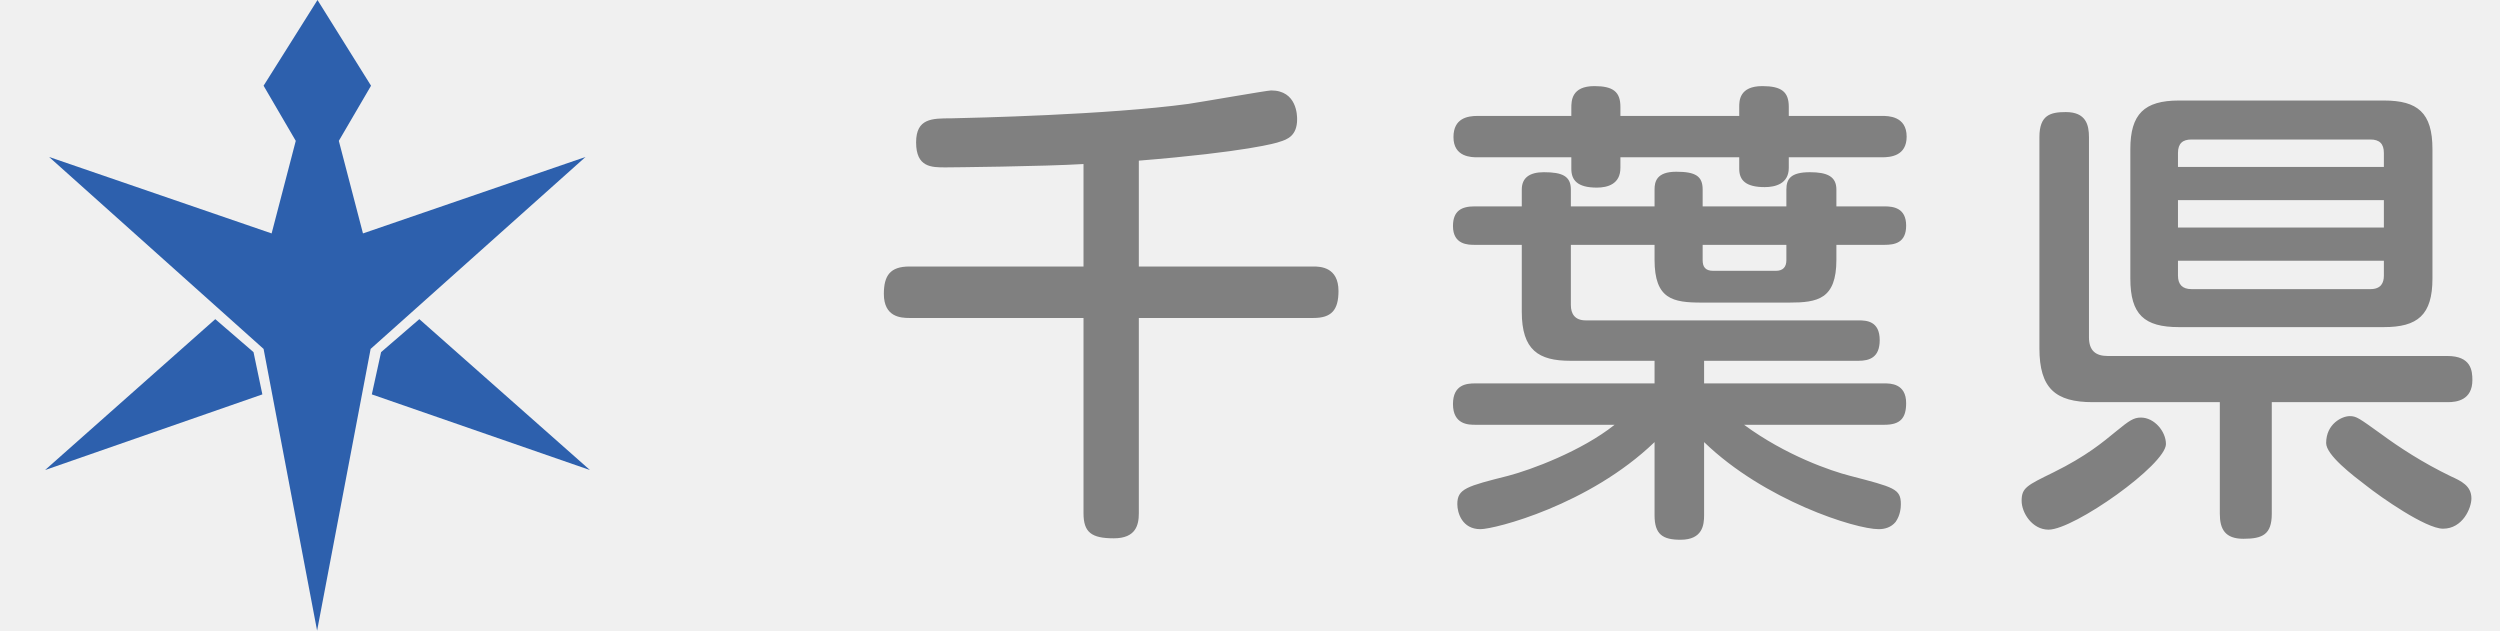
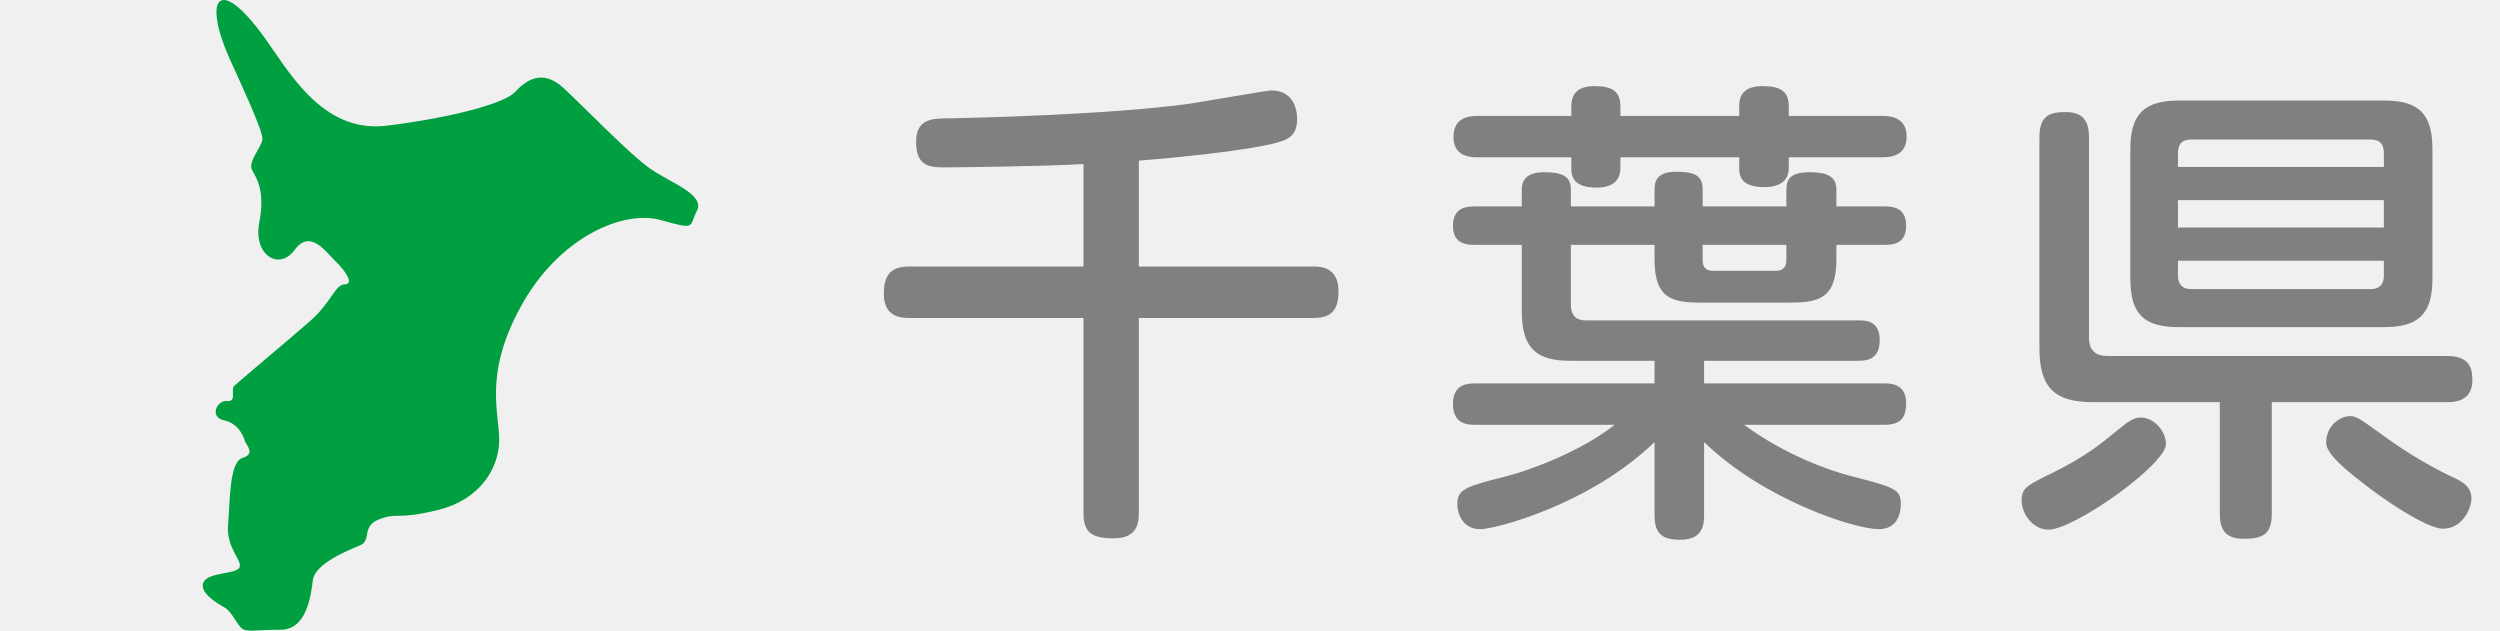
<svg xmlns="http://www.w3.org/2000/svg" width="111" height="28" viewBox="0 0 111 28" fill="none">
-   <path d="M9.558 14.17L2 20.87L11.649 17.511L11.256 15.635L9.558 14.17ZM16.116 10.364L15.044 6.254L16.474 3.806L14.097 0L11.703 3.806L13.132 6.254L12.06 10.364L2.179 6.969L11.703 15.492L14.079 28L16.456 15.492L25.997 6.969L16.116 10.364ZM18.618 14.17L16.92 15.635L16.509 17.511L26.194 20.87L18.618 14.17Z" fill="#2D60AD" />
-   <path d="M50.564 7.133C55.306 6.749 56.716 6.343 56.801 6.3C57.164 6.194 57.592 6.023 57.592 5.296C57.592 5.147 57.592 4.015 56.438 4.015C56.267 4.015 53.341 4.528 52.764 4.613C49.133 5.104 43.174 5.232 42.234 5.254C41.38 5.254 40.675 5.254 40.675 6.322C40.675 7.432 41.358 7.432 41.978 7.432C42.234 7.432 46.356 7.39 48.108 7.283V11.833H40.376C39.521 11.833 39.243 12.239 39.243 13.05C39.243 14.075 39.991 14.118 40.376 14.118H48.108V22.79C48.108 23.645 48.471 23.901 49.454 23.901C50.436 23.901 50.564 23.303 50.564 22.79V14.118H58.318C59.108 14.118 59.429 13.776 59.429 12.922C59.429 11.854 58.617 11.833 58.318 11.833H50.564V7.133ZM69.767 5.147H65.602C65.153 5.147 64.534 5.254 64.534 6.087C64.534 6.984 65.345 6.984 65.602 6.984H69.767V7.497C69.767 7.988 70.023 8.33 70.899 8.33C71.369 8.33 71.946 8.18 71.946 7.454V6.984H77.222V7.497C77.222 8.009 77.521 8.308 78.354 8.308C78.824 8.308 79.422 8.159 79.422 7.454V6.984H83.566C83.95 6.984 84.655 6.92 84.655 6.065C84.655 5.147 83.822 5.147 83.566 5.147H79.422V4.741C79.422 4.079 79.101 3.823 78.247 3.823C77.222 3.823 77.222 4.485 77.222 4.741V5.147H71.946V4.741C71.946 4.079 71.625 3.823 70.792 3.823C69.767 3.823 69.767 4.485 69.767 4.805V5.147ZM75.662 19.629C78.332 22.214 82.369 23.495 83.416 23.495C83.694 23.495 83.971 23.41 84.164 23.175C84.377 22.876 84.398 22.534 84.398 22.384C84.398 21.701 84.1 21.637 82.134 21.124C81.301 20.911 79.293 20.227 77.435 18.86H83.672C84.377 18.86 84.633 18.561 84.633 17.899C84.633 17.023 83.929 17.023 83.672 17.023H75.662V16.019H82.519C83.01 16.019 83.459 15.87 83.459 15.101C83.459 14.246 82.861 14.225 82.519 14.225H70.408C69.916 14.225 69.746 13.926 69.746 13.541V10.871H73.462V11.534C73.462 13.285 74.274 13.435 75.555 13.435H79.443C80.703 13.435 81.536 13.285 81.536 11.534V10.871H83.672C84.121 10.871 84.633 10.786 84.633 10.017C84.633 9.227 84.057 9.163 83.672 9.163H81.536V8.415C81.536 7.838 81.13 7.646 80.362 7.646C79.507 7.646 79.315 7.945 79.315 8.415V9.163H75.598V8.415C75.598 7.817 75.278 7.625 74.423 7.625C73.548 7.625 73.462 8.073 73.462 8.415V9.163H69.746V8.415C69.746 7.817 69.361 7.646 68.549 7.646C67.93 7.646 67.567 7.881 67.567 8.415V9.163H65.474C64.897 9.163 64.512 9.355 64.512 10.038C64.512 10.871 65.196 10.871 65.474 10.871H67.567V13.841C67.567 15.549 68.314 16.019 69.724 16.019H73.462V17.023H65.495C65.132 17.023 64.512 17.066 64.512 17.942C64.512 18.86 65.217 18.86 65.495 18.86H71.689C70.216 20.035 67.951 20.868 66.969 21.124C65.11 21.594 64.705 21.701 64.705 22.384C64.705 22.769 64.918 23.495 65.73 23.495C66.371 23.495 70.557 22.427 73.462 19.629V22.876C73.462 23.73 73.825 23.965 74.616 23.965C75.598 23.965 75.662 23.303 75.662 22.876V19.629ZM79.315 10.871V11.555C79.315 11.854 79.165 12.025 78.845 12.025H76.068C75.705 12.025 75.598 11.833 75.598 11.555V10.871H79.315ZM108.001 6.621C108.001 4.997 107.339 4.463 105.844 4.463H96.745C95.207 4.463 94.587 5.062 94.587 6.621V12.367C94.587 13.969 95.207 14.524 96.745 14.524H105.844C107.339 14.524 108.001 13.99 108.001 12.367V6.621ZM96.702 10.102V8.885H105.844V10.102H96.702ZM105.844 11.576V12.239C105.844 12.559 105.716 12.837 105.246 12.837H97.3C96.894 12.837 96.702 12.623 96.702 12.239V11.576H105.844ZM96.702 7.411V6.792C96.702 6.364 96.915 6.194 97.3 6.194H105.246C105.652 6.194 105.844 6.386 105.844 6.792V7.411H96.702ZM108.685 17.856C109.069 17.856 109.774 17.771 109.774 16.874C109.774 16.446 109.71 15.806 108.663 15.806H93.583C93.049 15.806 92.75 15.571 92.75 14.973V6.087C92.75 5.553 92.622 4.976 91.725 4.976C91.041 4.976 90.55 5.104 90.55 6.087V15.464C90.55 17.237 91.255 17.856 92.921 17.856H98.56V22.812C98.56 23.495 98.795 23.922 99.607 23.922C100.461 23.922 100.867 23.73 100.867 22.812V17.856H108.685ZM96.168 19.715C96.168 19.159 95.655 18.54 95.057 18.54C94.737 18.54 94.544 18.668 93.946 19.159C93.37 19.629 92.644 20.248 91.17 20.975C89.995 21.551 89.76 21.658 89.76 22.235C89.76 22.769 90.23 23.517 90.956 23.517C92.088 23.517 96.168 20.633 96.168 19.715ZM103.281 19.672C103.281 20.206 104.456 21.103 105.075 21.573C105.694 22.064 107.702 23.474 108.471 23.474C109.347 23.474 109.731 22.555 109.731 22.128C109.731 21.573 109.283 21.359 108.813 21.146C107.574 20.547 106.527 19.864 105.716 19.266C104.733 18.561 104.626 18.476 104.327 18.476C103.986 18.476 103.281 18.817 103.281 19.672Z" fill="#808080" />
+   <g clip-path="url(#clip0)">
+     <path d="M50.564 7.133C55.306 6.749 56.716 6.343 56.801 6.3C57.164 6.194 57.592 6.023 57.592 5.296C57.592 5.147 57.592 4.015 56.438 4.015C56.267 4.015 53.341 4.528 52.764 4.613C49.133 5.104 43.174 5.232 42.234 5.254C41.38 5.254 40.675 5.254 40.675 6.322C40.675 7.432 41.358 7.432 41.978 7.432C42.234 7.432 46.356 7.39 48.108 7.283V11.833H40.376C39.521 11.833 39.243 12.239 39.243 13.05C39.243 14.075 39.991 14.118 40.376 14.118H48.108V22.79C48.108 23.645 48.471 23.901 49.454 23.901C50.436 23.901 50.564 23.303 50.564 22.79V14.118H58.318C59.108 14.118 59.429 13.776 59.429 12.922C59.429 11.854 58.617 11.833 58.318 11.833H50.564V7.133ZM69.767 5.147H65.602C65.153 5.147 64.534 5.254 64.534 6.087C64.534 6.984 65.345 6.984 65.602 6.984H69.767V7.497C69.767 7.988 70.023 8.33 70.899 8.33C71.369 8.33 71.946 8.18 71.946 7.454V6.984H77.222V7.497C77.222 8.009 77.521 8.308 78.354 8.308C78.824 8.308 79.422 8.159 79.422 7.454V6.984H83.566C83.95 6.984 84.655 6.92 84.655 6.065C84.655 5.147 83.822 5.147 83.566 5.147H79.422V4.741C79.422 4.079 79.101 3.823 78.247 3.823C77.222 3.823 77.222 4.485 77.222 4.741V5.147H71.946V4.741C71.946 4.079 71.625 3.823 70.792 3.823C69.767 3.823 69.767 4.485 69.767 4.805V5.147ZM75.662 19.629C78.332 22.214 82.369 23.495 83.416 23.495C83.694 23.495 83.971 23.41 84.164 23.175C84.377 22.876 84.398 22.534 84.398 22.384C84.398 21.701 84.1 21.637 82.134 21.124C81.301 20.911 79.293 20.227 77.435 18.86H83.672C84.377 18.86 84.633 18.561 84.633 17.899C84.633 17.023 83.929 17.023 83.672 17.023H75.662V16.019H82.519C83.01 16.019 83.459 15.87 83.459 15.101C83.459 14.246 82.861 14.225 82.519 14.225H70.408C69.916 14.225 69.746 13.926 69.746 13.541V10.871H73.462V11.534C73.462 13.285 74.274 13.435 75.555 13.435H79.443C80.703 13.435 81.536 13.285 81.536 11.534V10.871H83.672C84.121 10.871 84.633 10.786 84.633 10.017C84.633 9.227 84.057 9.163 83.672 9.163H81.536V8.415C81.536 7.838 81.13 7.646 80.362 7.646C79.507 7.646 79.315 7.945 79.315 8.415V9.163H75.598V8.415C75.598 7.817 75.278 7.625 74.423 7.625C73.548 7.625 73.462 8.073 73.462 8.415V9.163H69.746V8.415C69.746 7.817 69.361 7.646 68.549 7.646C67.93 7.646 67.567 7.881 67.567 8.415V9.163H65.474C64.897 9.163 64.512 9.355 64.512 10.038C64.512 10.871 65.196 10.871 65.474 10.871H67.567V13.841C67.567 15.549 68.314 16.019 69.724 16.019H73.462V17.023H65.495C65.132 17.023 64.512 17.066 64.512 17.942C64.512 18.86 65.217 18.86 65.495 18.86H71.689C70.216 20.035 67.951 20.868 66.969 21.124C65.11 21.594 64.705 21.701 64.705 22.384C64.705 22.769 64.918 23.495 65.73 23.495C66.371 23.495 70.557 22.427 73.462 19.629V22.876C73.462 23.73 73.825 23.965 74.616 23.965C75.598 23.965 75.662 23.303 75.662 22.876V19.629ZM79.315 10.871V11.555C79.315 11.854 79.165 12.025 78.845 12.025H76.068C75.705 12.025 75.598 11.833 75.598 11.555V10.871H79.315ZM108.001 6.621C108.001 4.997 107.339 4.463 105.844 4.463H96.745C95.207 4.463 94.587 5.062 94.587 6.621V12.367C94.587 13.969 95.207 14.524 96.745 14.524H105.844C107.339 14.524 108.001 13.99 108.001 12.367V6.621ZM96.702 10.102V8.885H105.844V10.102H96.702ZM105.844 11.576V12.239C105.844 12.559 105.716 12.837 105.246 12.837H97.3C96.894 12.837 96.702 12.623 96.702 12.239V11.576H105.844ZM96.702 7.411V6.792C96.702 6.364 96.915 6.194 97.3 6.194H105.246C105.652 6.194 105.844 6.386 105.844 6.792V7.411H96.702ZM108.685 17.856C109.069 17.856 109.774 17.771 109.774 16.874C109.774 16.446 109.71 15.806 108.663 15.806H93.583C93.049 15.806 92.75 15.571 92.75 14.973V6.087C92.75 5.553 92.622 4.976 91.725 4.976C91.041 4.976 90.55 5.104 90.55 6.087V15.464C90.55 17.237 91.255 17.856 92.921 17.856H98.56V22.812C98.56 23.495 98.795 23.922 99.607 23.922C100.461 23.922 100.867 23.73 100.867 22.812V17.856H108.685ZM96.168 19.715C96.168 19.159 95.655 18.54 95.057 18.54C94.737 18.54 94.544 18.668 93.946 19.159C93.37 19.629 92.644 20.248 91.17 20.975C89.995 21.551 89.76 21.658 89.76 22.235C89.76 22.769 90.23 23.517 90.956 23.517C92.088 23.517 96.168 20.633 96.168 19.715ZM103.281 19.672C103.281 20.206 104.456 21.103 105.075 21.573C105.694 22.064 107.702 23.474 108.471 23.474C109.347 23.474 109.731 22.555 109.731 22.128C109.731 21.573 109.283 21.359 108.813 21.146C107.574 20.547 106.527 19.864 105.716 19.266C104.733 18.561 104.626 18.476 104.327 18.476C103.986 18.476 103.281 18.817 103.281 19.672Z" fill="#808080" />
+     <path d="M10.195 2.608C9.025 -0.008 9.658 -1.167 11.674 1.572C12.768 3.058 14.261 5.94 17.172 5.58C20.083 5.22 22.394 4.589 22.856 4.094C23.318 3.599 24.057 3.013 25.027 3.914C25.998 4.814 27.985 6.886 28.909 7.516C29.833 8.147 31.311 8.642 30.942 9.362C30.572 10.083 30.942 10.218 29.325 9.768C27.707 9.317 24.843 10.488 23.133 13.595C21.423 16.702 22.209 18.413 22.163 19.629C22.116 20.845 21.285 22.196 19.436 22.646C17.588 23.097 17.681 22.736 16.849 23.052C16.017 23.367 16.525 23.997 15.971 24.222C15.416 24.448 13.984 25.033 13.892 25.753C13.799 26.474 13.614 27.96 12.459 27.96C11.304 27.96 10.934 28.095 10.703 27.87C10.472 27.645 10.288 27.149 9.964 26.969C9.641 26.789 8.809 26.294 9.04 25.843C9.271 25.393 10.495 25.506 10.634 25.191C10.773 24.875 10.033 24.335 10.126 23.299C10.218 22.264 10.172 20.507 10.773 20.327C11.373 20.147 10.911 19.742 10.865 19.562C10.819 19.382 10.588 18.796 9.941 18.661C9.294 18.526 9.618 17.761 10.08 17.805C10.542 17.851 10.218 17.31 10.403 17.13C10.588 16.95 12.852 15.059 13.776 14.248C14.7 13.438 14.885 12.627 15.301 12.627C15.717 12.627 15.393 12.087 14.931 11.636C14.469 11.186 13.776 10.15 13.083 11.096C12.39 12.042 11.235 11.321 11.512 9.88C11.789 8.439 11.373 7.899 11.189 7.539C11.004 7.178 11.604 6.548 11.651 6.188C11.697 5.827 10.588 3.486 10.195 2.608Z" fill="#00A040" />
+   </g>
+   <defs>
+     <clipPath id="clip0">
+       <path d="M0 0H110.13V27.974H0V0Z" fill="white" />
+     </clipPath>
+   </defs>
</svg>
